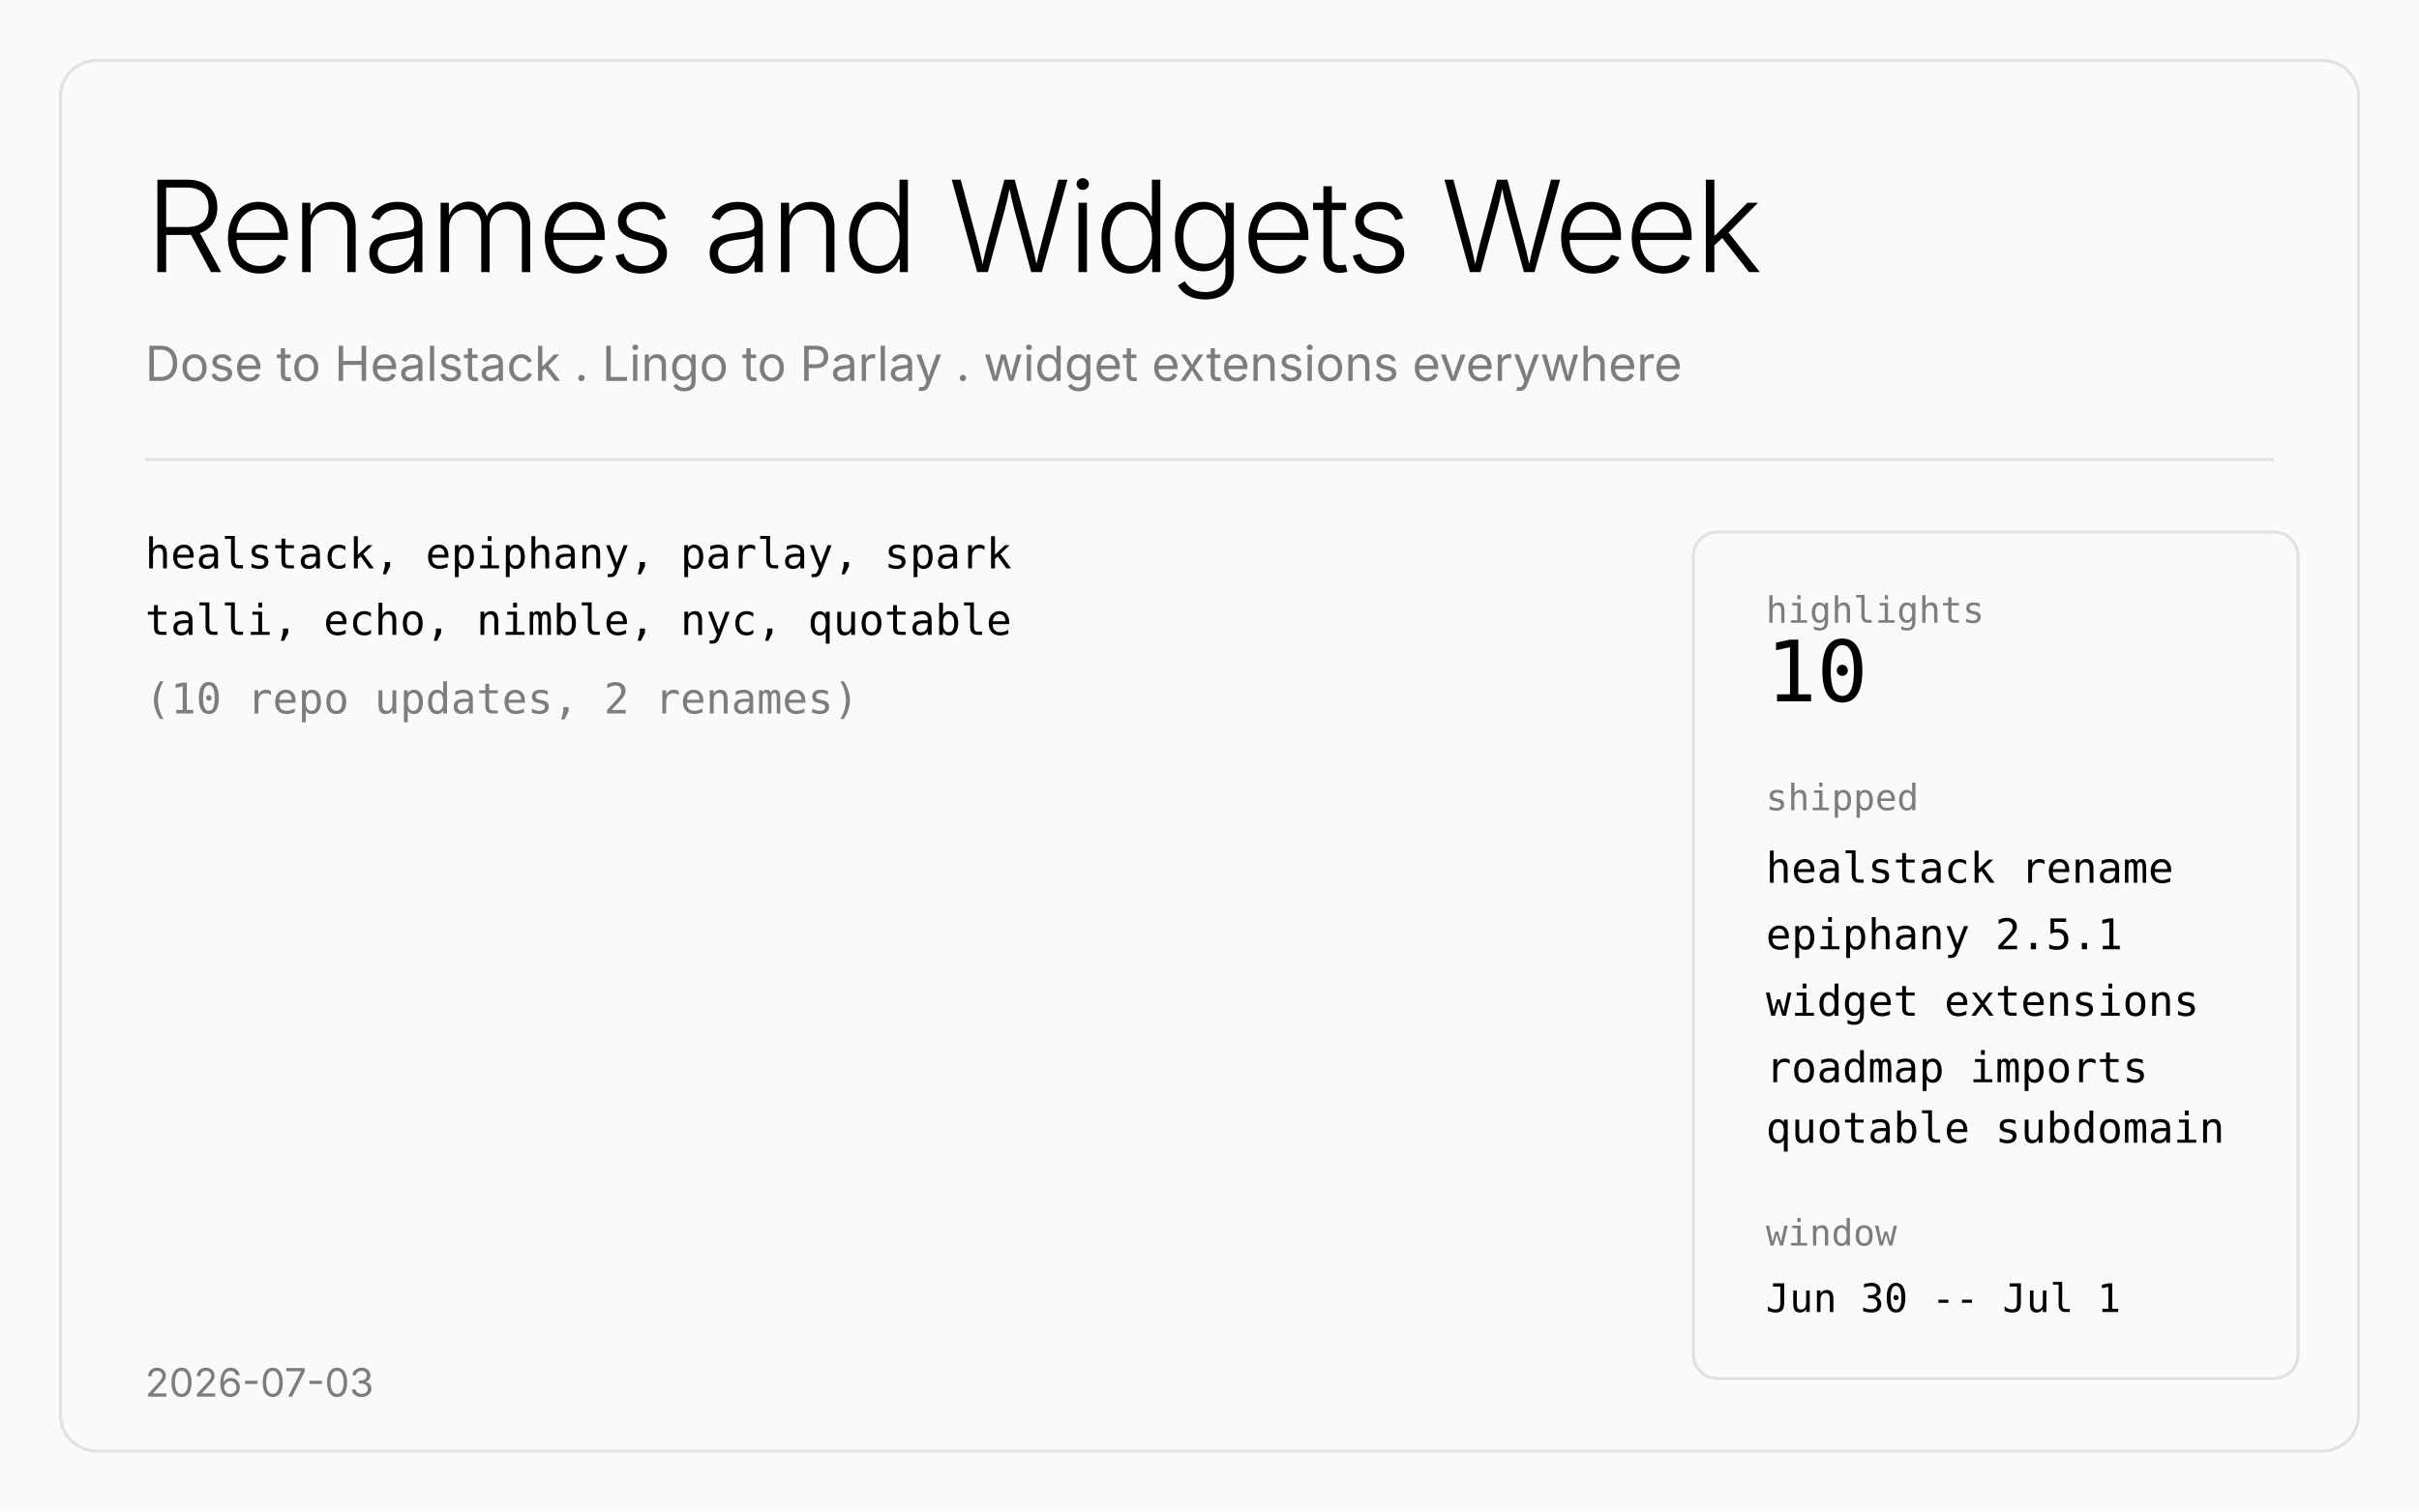
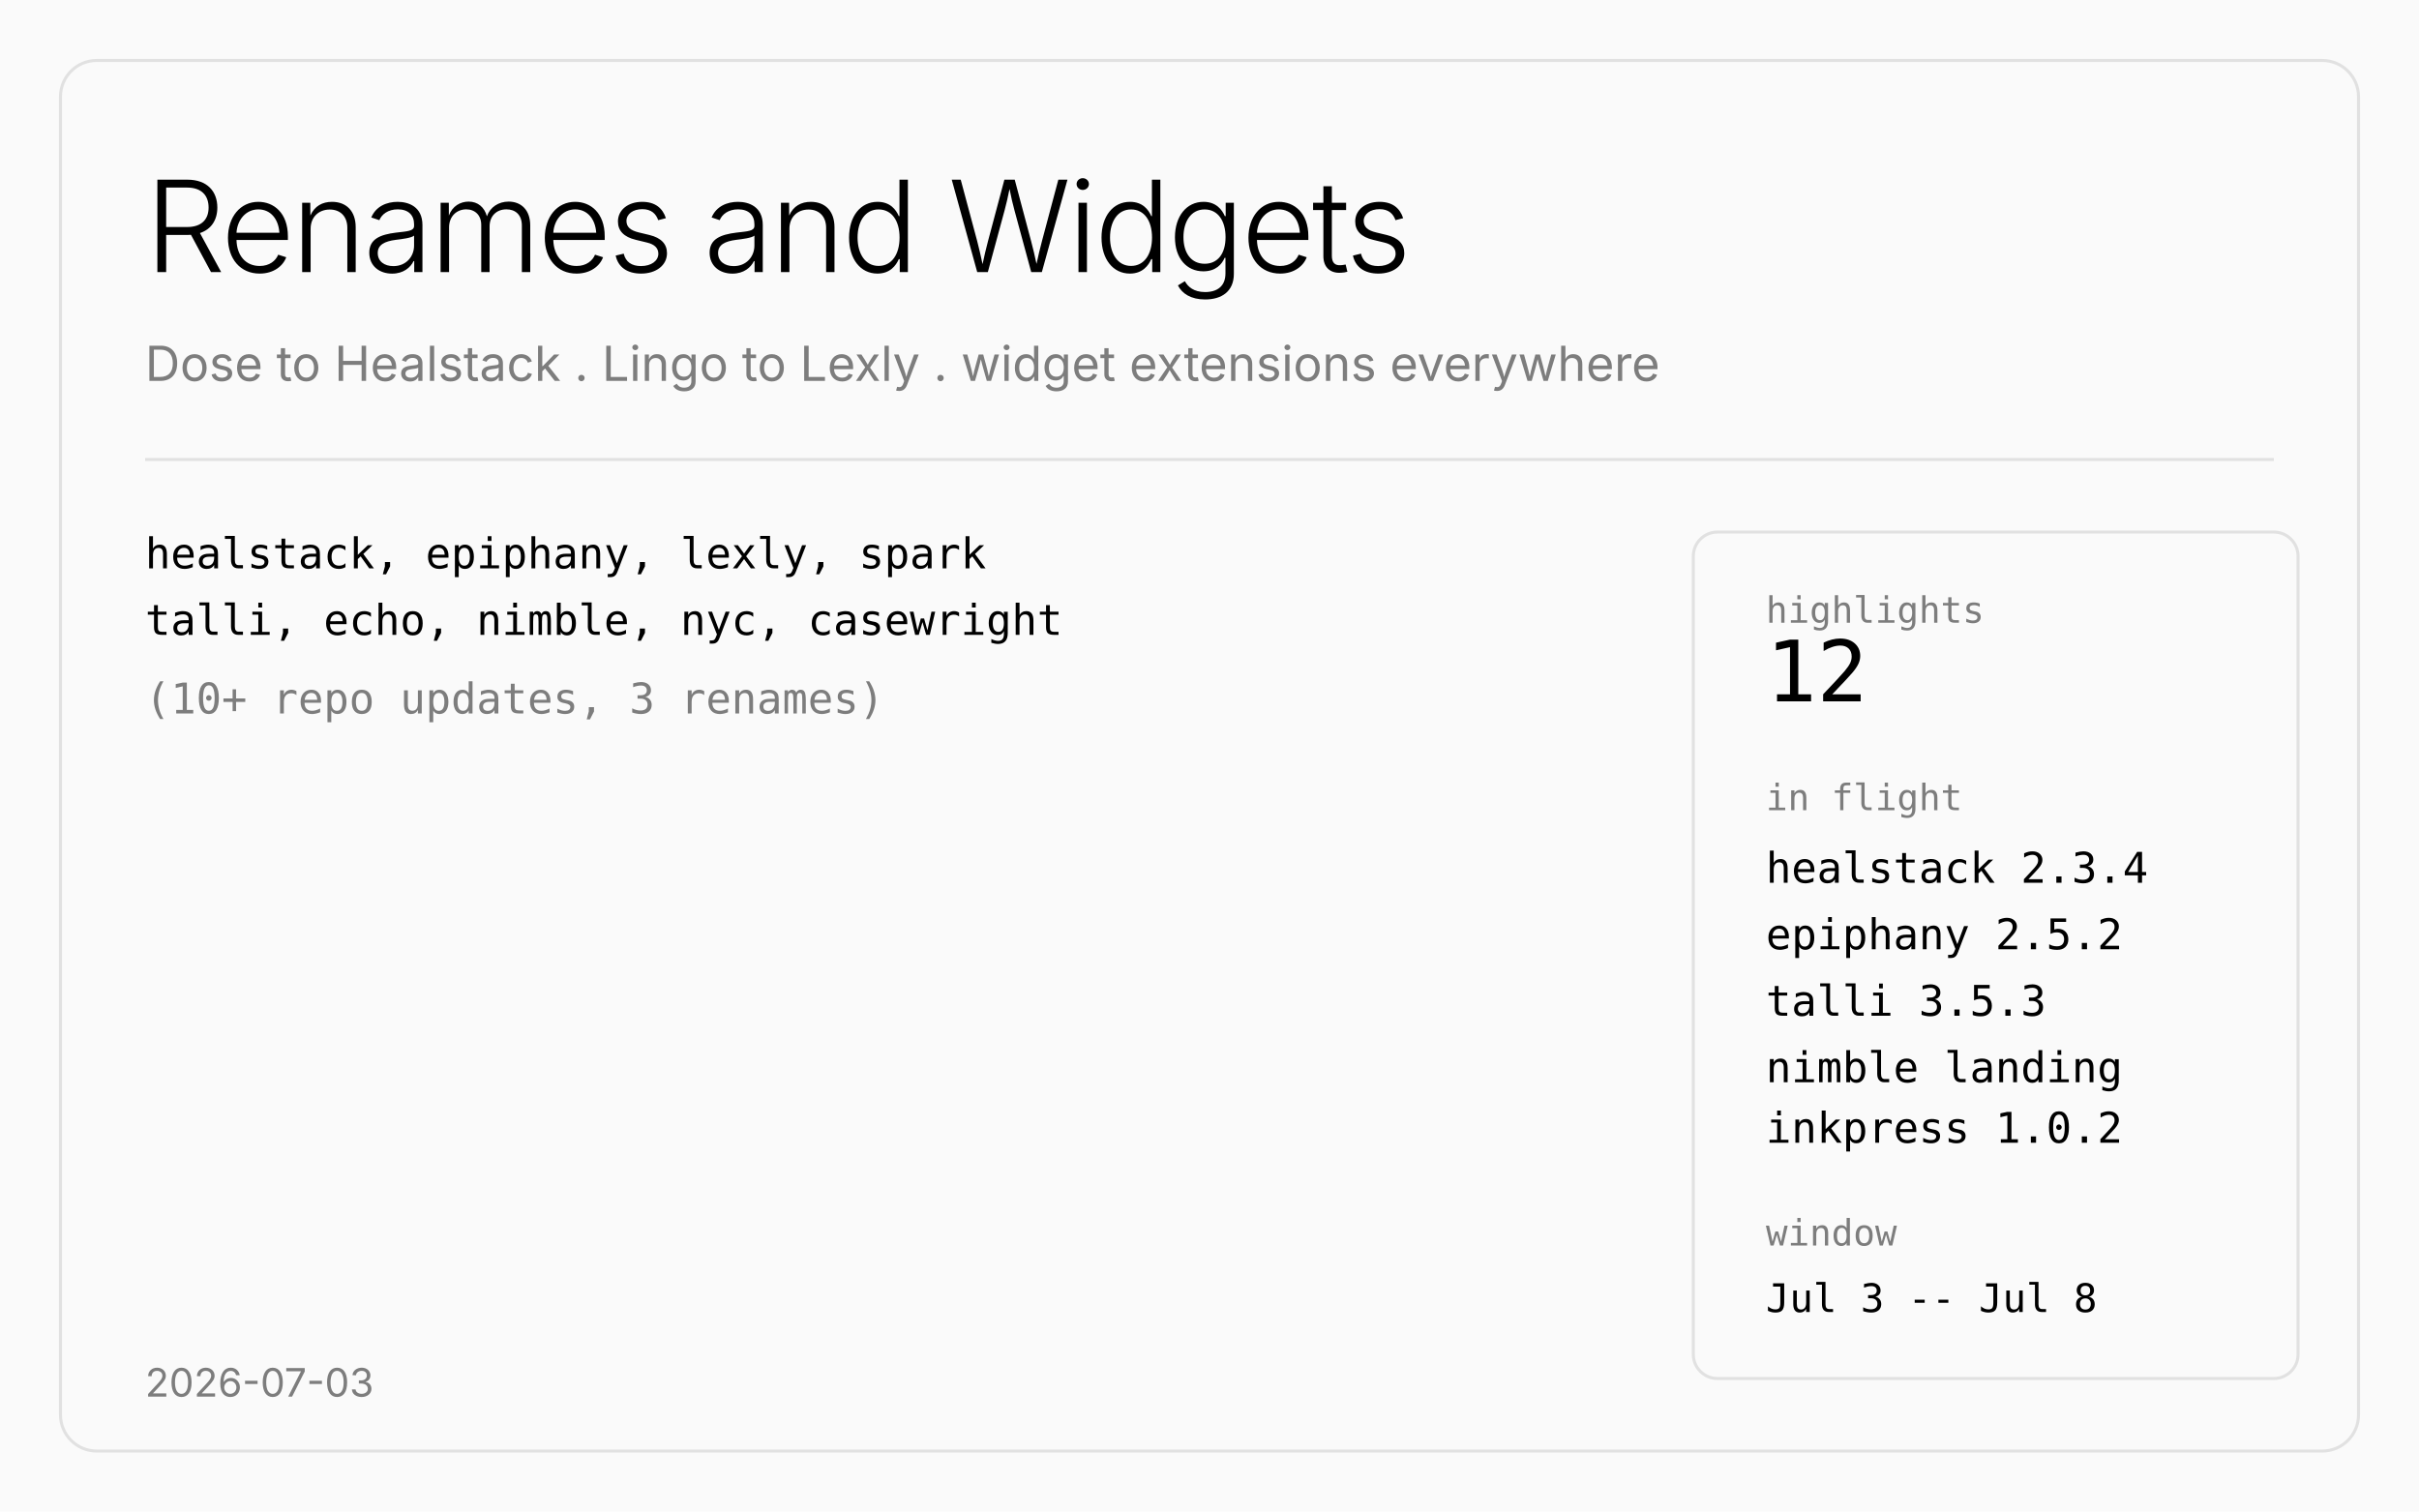
<svg xmlns="http://www.w3.org/2000/svg" viewBox="0 0 800 500" width="800" height="500">
  <style>
    .bg { fill: #fafafa; }
    .fg { fill: #000; }
    .mut { fill: rgba(0,0,0,0.5); }
    .dim { fill: rgba(0,0,0,0.25); }
    .brd { stroke: rgba(0,0,0,0.1); }
    @media (prefers-color-scheme: dark) {
      .bg { fill: #111; }
      .fg { fill: #e8e8e8; }
      .mut { fill: rgba(255,255,255,0.5); }
      .dim { fill: rgba(255,255,255,0.25); }
      .brd { stroke: rgba(255,255,255,0.1); }
    }
    .t { font-family: Geist, -apple-system, BlinkMacSystemFont, 'SF Pro Display', system-ui, sans-serif; }
    .m { font-family: ui-monospace, SFMono-Regular, 'SF Mono', Menlo, monospace; }
  </style>
  <rect class="bg" width="800" height="500" />
  <rect class="brd" x="20" y="20" width="760" height="460" rx="12" ry="12" fill="none" stroke-width="1" />
-   <text class="t fg" x="48" y="90" font-size="42" font-weight="300" letter-spacing="-1">Renames and Widgets Week</text>
-   <text class="t mut" x="48" y="126" font-size="16">Dose to Healstack . Lingo to Parlay . widget extensions everywhere</text>
+   <text class="t fg" x="48" y="90" font-size="42" font-weight="300" letter-spacing="-1">Renames and Widgets</text>
+   <text class="t mut" x="48" y="126" font-size="16">Dose to Healstack . Lingo to Lexly . widget extensions everywhere</text>
  <line class="brd" x1="48" y1="152" x2="752" y2="152" stroke-width="1" />
-   <text class="m fg" x="48" y="188" font-size="14">healstack, epiphany, parlay, spark</text>
-   <text class="m fg" x="48" y="210" font-size="14">talli, echo, nimble, nyc, quotable</text>
-   <text class="m mut" x="48" y="236" font-size="14">(10 repo updates, 2 renames)</text>
+   <text class="m fg" x="48" y="188" font-size="14">healstack, epiphany, lexly, spark</text>
+   <text class="m fg" x="48" y="210" font-size="14">talli, echo, nimble, nyc, casewright</text>
+   <text class="m mut" x="48" y="236" font-size="14">(10+ repo updates, 3 renames)</text>
  <rect class="brd" x="560" y="176" width="200" height="280" rx="8" ry="8" fill="none" stroke-width="1" />
  <text class="m mut" x="584" y="206" font-size="12">highlights</text>
-   <text class="m fg" x="584" y="232" font-size="28" font-weight="500">10</text>
-   <text class="m mut" x="584" y="268" font-size="12">shipped</text>
-   <text class="m fg" x="584" y="292" font-size="14">healstack rename</text>
-   <text class="m fg" x="584" y="314" font-size="14">epiphany 2.5.1</text>
-   <text class="m fg" x="584" y="336" font-size="14">widget extensions</text>
-   <text class="m fg" x="584" y="358" font-size="14">roadmap imports</text>
-   <text class="m fg" x="584" y="378" font-size="14">quotable subdomain</text>
+   <text class="m fg" x="584" y="232" font-size="28" font-weight="500">12</text>
+   <text class="m mut" x="584" y="268" font-size="12">in flight</text>
+   <text class="m fg" x="584" y="292" font-size="14">healstack 2.3.4</text>
+   <text class="m fg" x="584" y="314" font-size="14">epiphany 2.5.2</text>
+   <text class="m fg" x="584" y="336" font-size="14">talli 3.5.3</text>
+   <text class="m fg" x="584" y="358" font-size="14">nimble landing</text>
+   <text class="m fg" x="584" y="378" font-size="14">inkpress 1.0.2</text>
  <text class="m mut" x="584" y="412" font-size="12">window</text>
-   <text class="m fg" x="584" y="434" font-size="13">Jun 30 -- Jul 1</text>
+   <text class="m fg" x="584" y="434" font-size="13">Jul 3 -- Jul 8</text>
  <text class="t mut" x="48" y="462" font-size="13">2026-07-03</text>
</svg>
